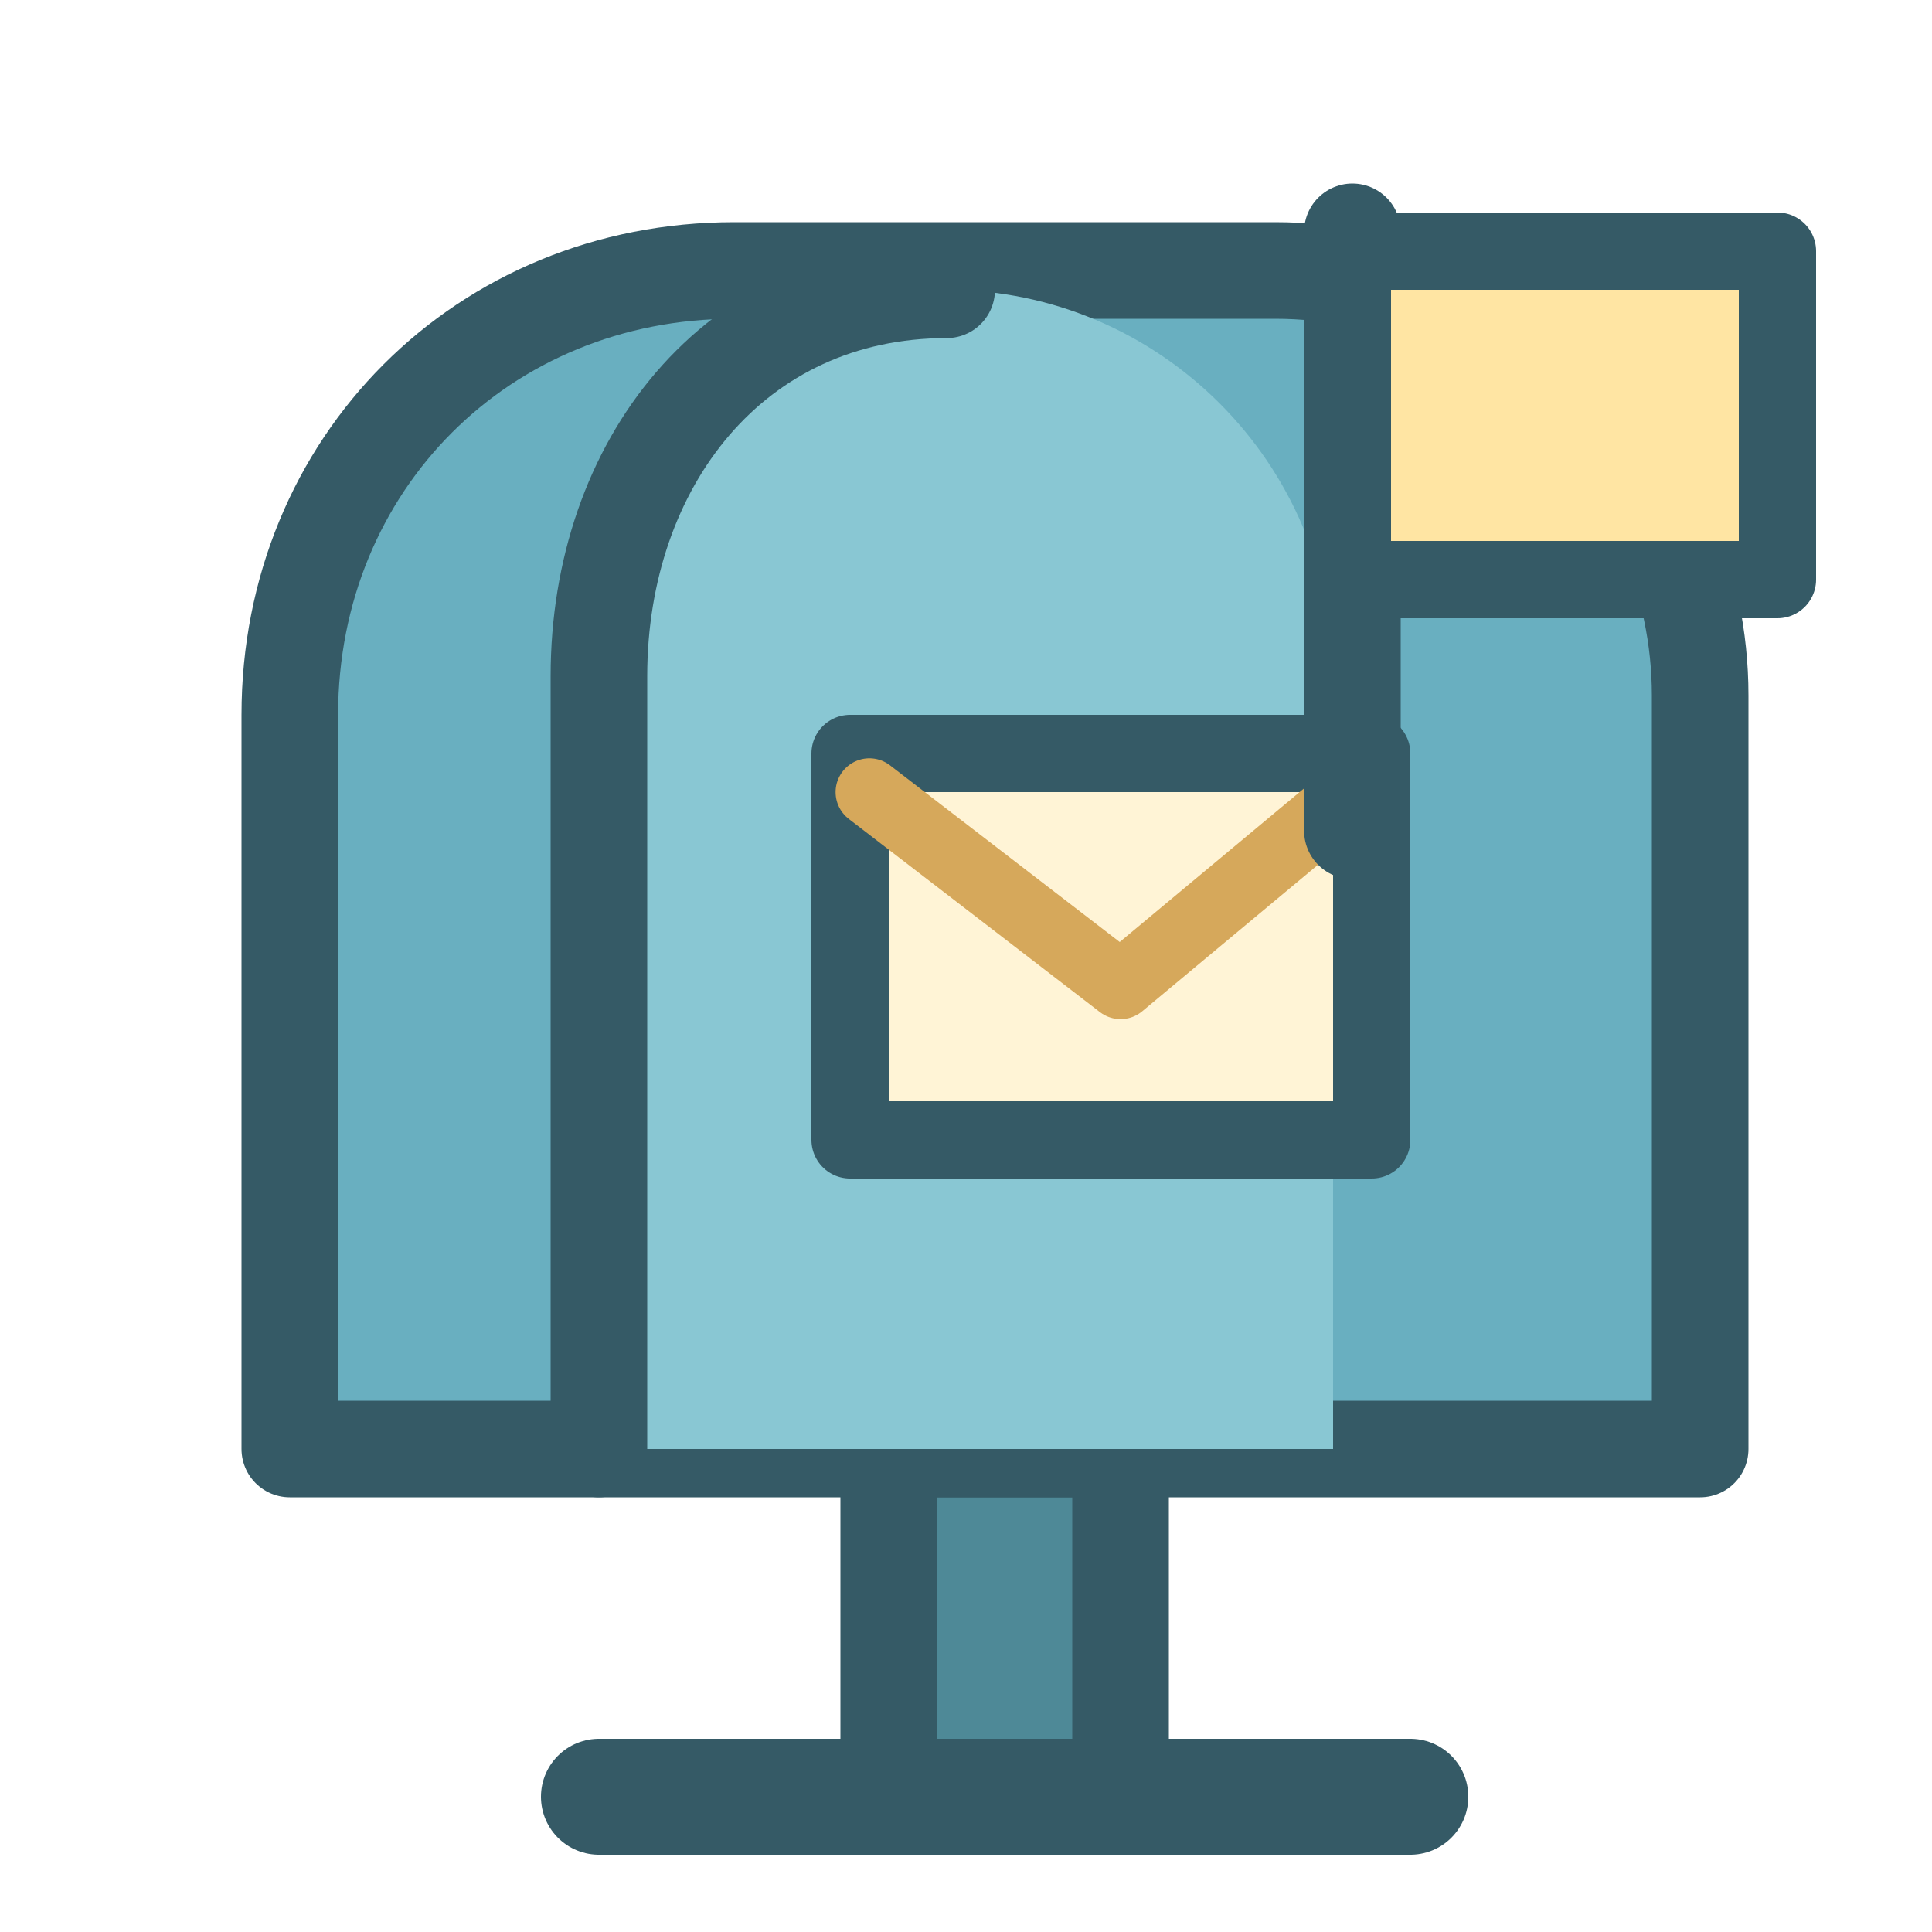
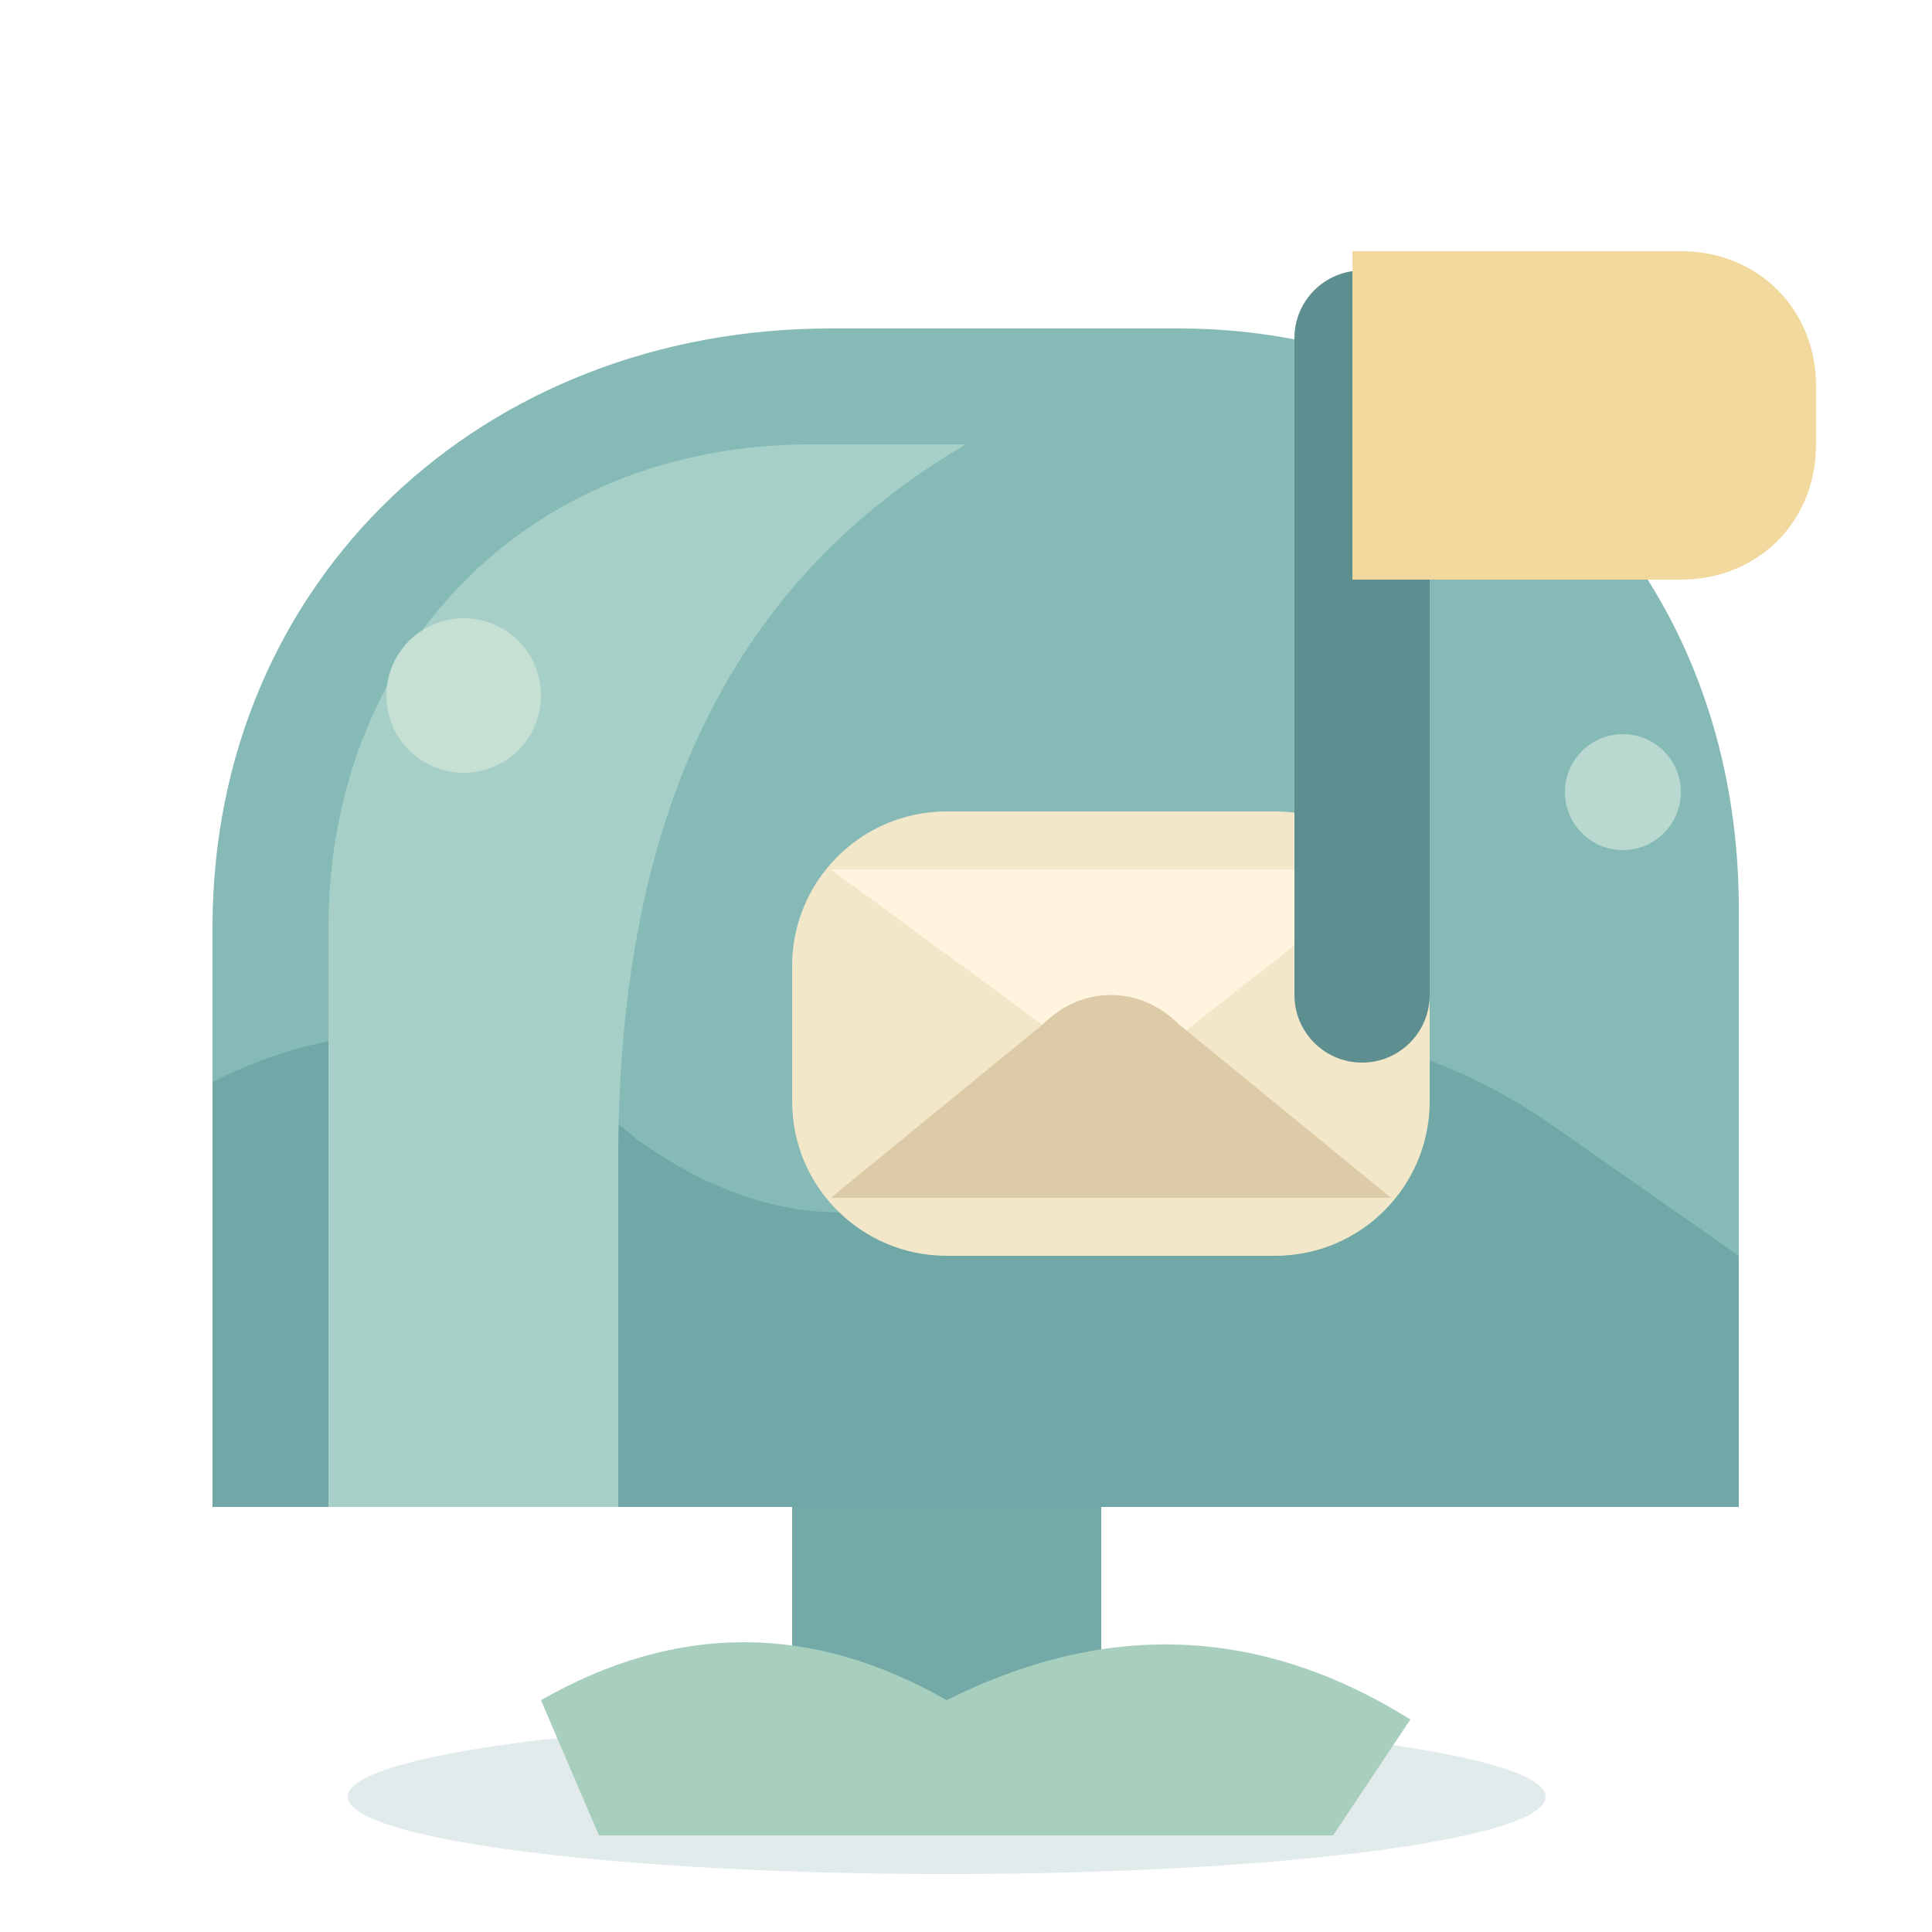
- <svg xmlns="http://www.w3.org/2000/svg" viewBox="0 0 100 100" role="img" aria-label="舉旗小郵箱消息提示">
-   <path d="M46 75h12v18H46Z" fill="#4E8997" stroke="#355A66" stroke-width="5" stroke-linejoin="round" />
-   <path d="M31 93h42" fill="none" stroke="#355A66" stroke-width="6" stroke-linecap="round" />
-   <path d="M15 37c0-13 10-23 23-23h28c12 0 22 10 22 22v39H15Z" fill="#69AFC0" stroke="#355A66" stroke-width="5" stroke-linejoin="round" />
-   <path d="M49 15c11 0 20 9 20 20v40H31V35c0-11 7-20 18-20Z" fill="#89C7D3" />
-   <path d="M31 75V35c0-11 7-20 18-20" fill="none" stroke="#355A66" stroke-width="5" stroke-linecap="round" />
-   <path d="M44 39h27v20H44Z" fill="#FFF4D6" stroke="#355A66" stroke-width="4" stroke-linejoin="round" />
-   <path d="m45 41 13 10 12-10" fill="none" stroke="#D6A85B" stroke-width="3.5" stroke-linecap="round" stroke-linejoin="round" />
-   <path d="M70 43V12" fill="none" stroke="#355A66" stroke-width="5" stroke-linecap="round" />
-   <path d="M70 13h22v17H70Z" fill="#FFE5A3" stroke="#355A66" stroke-width="4" stroke-linejoin="round" />
+ <svg xmlns="http://www.w3.org/2000/svg" viewBox="0 0 100 100" role="img" aria-label="海葵舉旗郵箱消息提示">
+   <ellipse cx="49" cy="93" rx="31" ry="4" fill="#67999c" opacity=".2" />
+   <path d="M41 69h16v23H41Z" fill="#73aaa8" />
+   <path d="M28 88c7-4 14-4 21 0 8-4 16-4 24 1l-4 6H31l-3-7Z" fill="#a8cfbd" />
+   <path d="M11 48c0-18 14-31 32-31h18c17 0 29 13 29 30v31H11V48Z" fill="#86bab6" />
+   <path d="M11 56c8-4 15-3 22 3 7 5 14 5 21 0 8-7 17-7 26-1l10 7v13H11V56Z" fill="#70a8a7" />
+   <path d="M17 48c0-14 10-25 25-25h8c-12 7-18 19-18 37v18H17V48Z" fill="#a6d0c7" />
+   <rect x="41" y="42" width="33" height="23" rx="8" fill="#f3e7c9" />
+   <path d="M43 45h29L58 56 43 45Z" fill="#fff5df" />
+   <path d="M43 62 54 53c2-2 5-2 7 0l11 9H43Z" fill="#ddcba7" />
+   <rect x="67" y="14" width="7" height="41" rx="3.5" fill="#5d8e90" />
+   <path d="M70 13h17c4 0 7 3 7 7v3c0 4-3 7-7 7H70V13Z" fill="#f1d99d" />
+   <circle cx="24" cy="36" r="4" fill="#c6e0d4" />
+   <circle cx="84" cy="41" r="3" fill="#b9d8cf" />
</svg>
